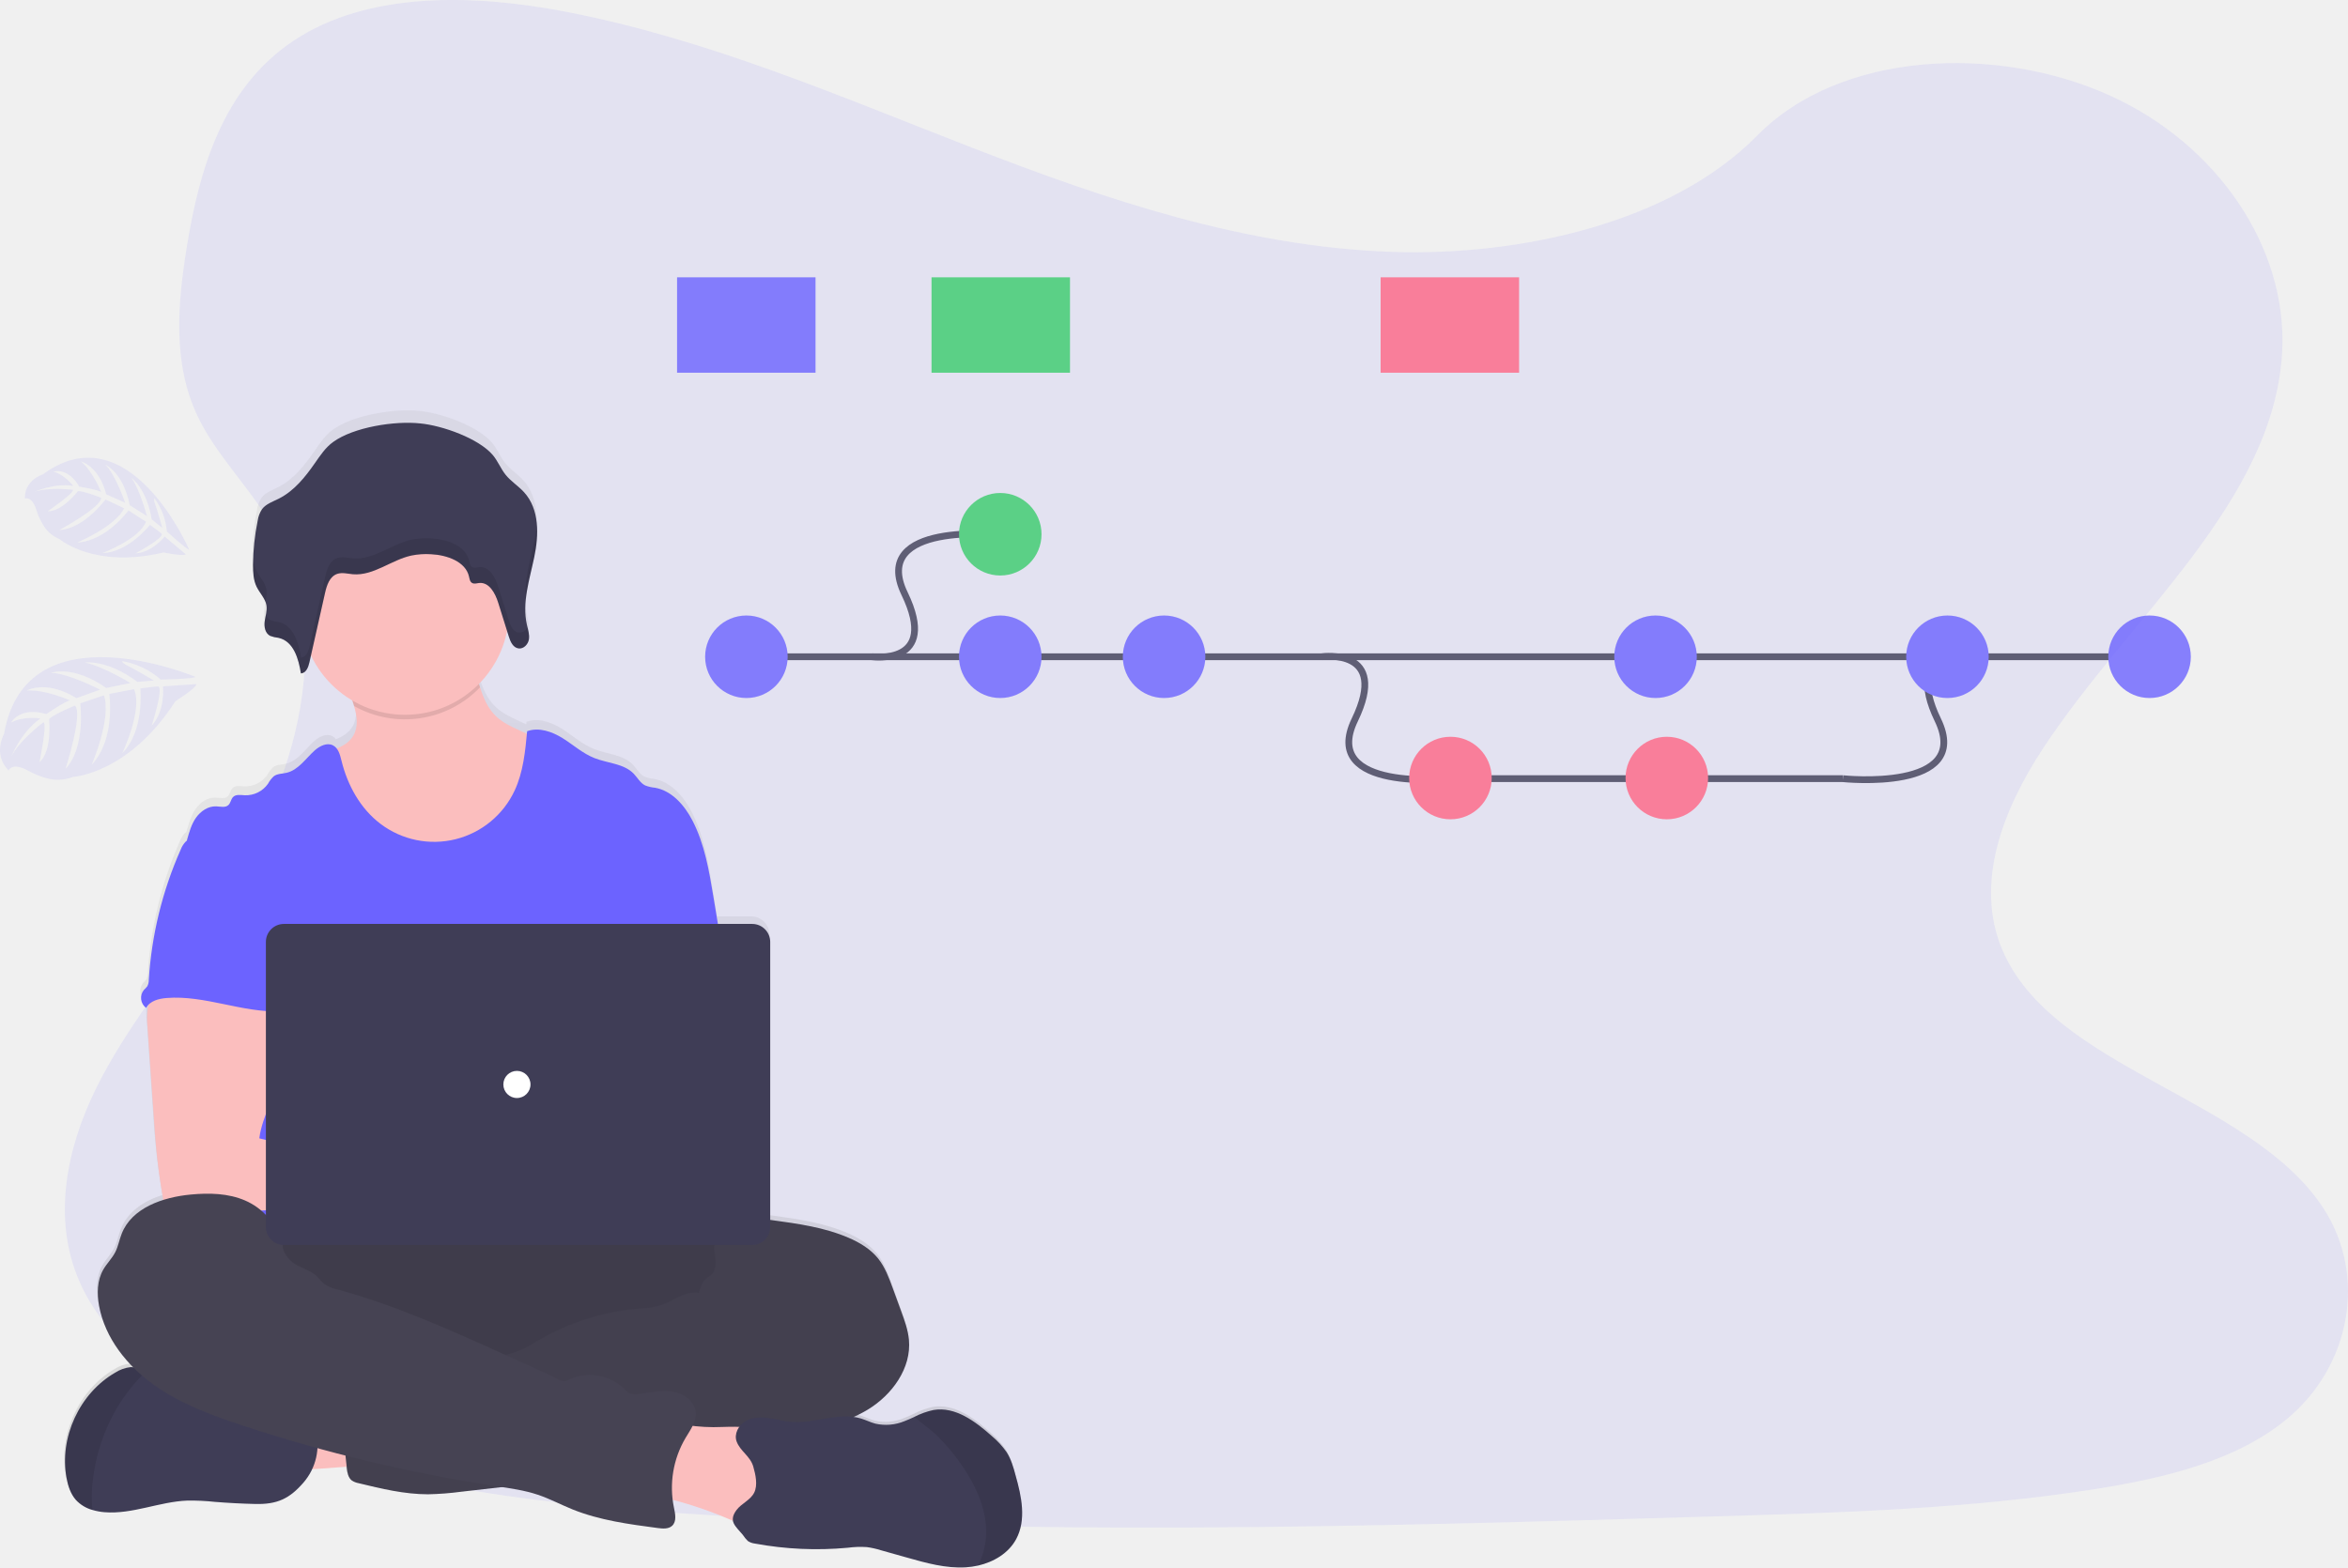
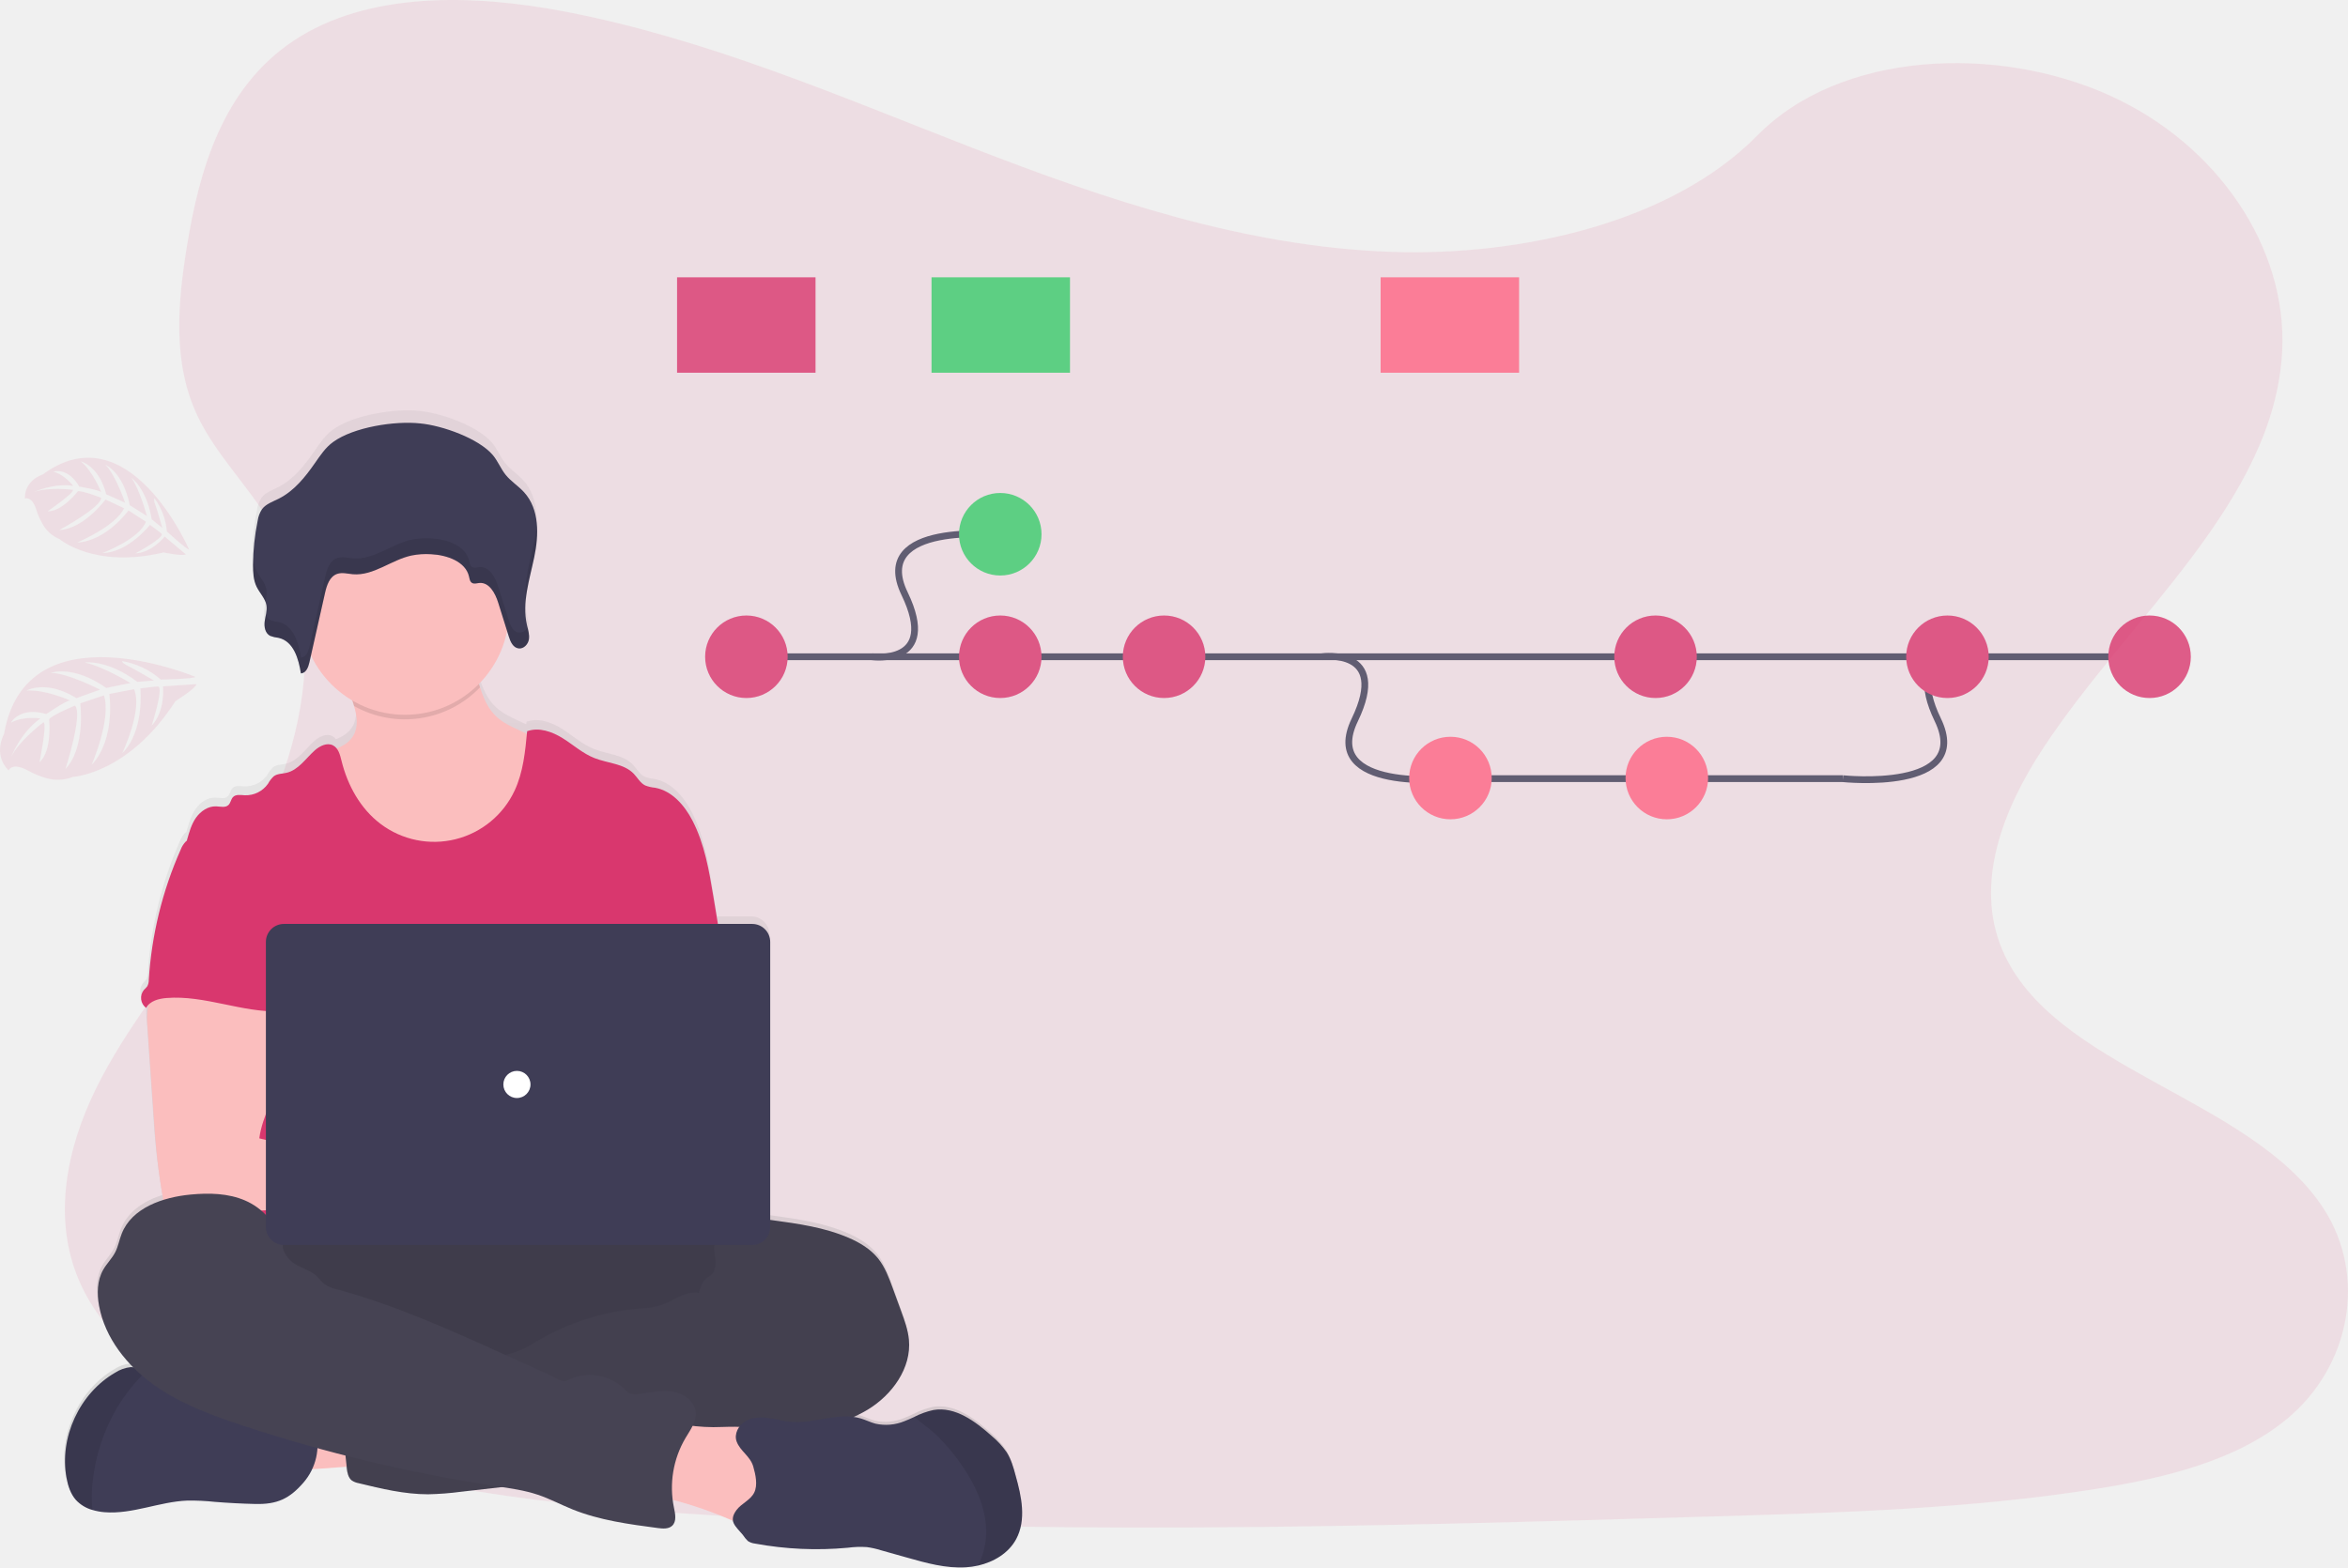
<svg xmlns="http://www.w3.org/2000/svg" id="b543c902-2711-464d-9f40-b15eb324e31e" data-name="Layer 1" viewBox="0 0 1038.23 693.31">
  <defs>
    <linearGradient id="be976a09-f639-4984-bf14-ee296c482822" x1="320.96" y1="796.01" x2="320.96" y2="284.81" gradientUnits="userSpaceOnUse">
      <stop offset="0" stop-color="gray" stop-opacity="0.25" />
      <stop offset="0.54" stop-color="gray" stop-opacity="0.12" />
      <stop offset="1" stop-color="gray" stop-opacity="0.1" />
    </linearGradient>
  </defs>
-   <path d="M696.13,214.75c-64.72-2.25-126.36-23.14-185.23-46s-117.16-48.19-180.33-60.3c-40.63-7.79-87.09-8.89-119.83,12.89-31.5,21-41.68,57.15-47.16,90.72-4.11,25.27-6.54,51.85,4.75,75.5,7.83,16.42,21.74,30.22,31.36,45.95,33.46,54.72,9.81,122.2-26.46,175.63-17,25.06-36.74,49-49.87,75.66s-19.2,57.25-7.72,84.47c11.39,27,38.52,47.24,67.9,61.49,59.69,28.94,130,37.23,198.62,41.92,151.82,10.39,304.46,5.89,456.68,1.39,56.34-1.67,112.92-3.36,168.34-12.07,30.78-4.84,62.56-12.52,84.9-31,28.36-23.53,35.39-63.38,16.39-92.88-31.88-49.49-120-61.79-142.31-114.9-12.27-29.23.33-61.8,18.15-88.91,38.24-58.17,102.33-109.19,105.71-175.68,2.32-45.66-28.49-91.39-76.13-113-49.94-22.65-119.18-19.8-156,17.69C819.93,201.88,753.27,216.73,696.13,214.75Z" transform="translate(-80.89 -103.35)" fill="#6c63ff" opacity="0.1" />
+   <path d="M696.13,214.75c-64.72-2.25-126.36-23.14-185.23-46s-117.16-48.19-180.33-60.3c-40.63-7.79-87.09-8.89-119.83,12.89-31.5,21-41.68,57.15-47.16,90.72-4.11,25.27-6.54,51.85,4.75,75.5,7.83,16.42,21.74,30.22,31.36,45.95,33.46,54.72,9.81,122.2-26.46,175.63-17,25.06-36.74,49-49.87,75.66s-19.2,57.25-7.72,84.47c11.39,27,38.52,47.24,67.9,61.49,59.69,28.94,130,37.23,198.62,41.92,151.82,10.39,304.46,5.89,456.68,1.39,56.34-1.67,112.92-3.36,168.34-12.07,30.78-4.84,62.56-12.52,84.9-31,28.36-23.53,35.39-63.38,16.39-92.88-31.88-49.49-120-61.79-142.31-114.9-12.27-29.23.33-61.8,18.15-88.91,38.24-58.17,102.33-109.19,105.71-175.68,2.32-45.66-28.49-91.39-76.13-113-49.94-22.65-119.18-19.8-156,17.69C819.93,201.88,753.27,216.73,696.13,214.75Z" transform="translate(-80.89 -103.35)" fill="#d9376e" opacity="0.1" />
  <path d="M529.62,754.84c-1-3.62-2-7.28-4-10.43a36.53,36.53,0,0,0-6.55-7.17c-7.25-6.58-16.15-13.26-25.76-11.6a34.39,34.39,0,0,0-8.54,3.12c-1.4.65-2.81,1.3-4.25,1.85a21.17,21.17,0,0,1-12.82,1.12c-2.2-.59-4.25-1.65-6.42-2.31a20.35,20.35,0,0,0-3.15-.68,53.64,53.64,0,0,0,6.09-3.21C475,718.93,483.6,707,482.4,694.24c-.41-4.29-1.88-8.4-3.34-12.45l-3.84-10.62c-1.66-4.6-3.38-9.29-6.41-13.11-3.37-4.26-8.17-7.15-13.13-9.3-10.65-4.63-22.29-6.26-33.78-7.84l-.8-.11V516.68a8,8,0,0,0-8-8H398q-1-6.12-2-12.22c-1.9-11.61-3.87-23.43-9.22-33.88-3.5-6.84-9.07-13.37-16.58-14.71a16.08,16.08,0,0,1-4.31-1c-2.2-1.08-3.4-3.48-5.09-5.25-4.36-4.57-11.45-4.64-17.29-7-5.16-2.05-9.38-5.91-14.08-8.88s-10.54-5.08-15.74-3.15c0,.38-.07.76-.11,1.13l-3.34-1.54c-3.6-1.67-7.27-3.38-10.16-6.12-3.71-3.5-5.69-8.14-7.23-13.07-.16-.51-.31-1-.47-1.55a46.43,46.43,0,0,0,12.44-23.75l.81,2.63a17.45,17.45,0,0,0,.64,1.74,6.86,6.86,0,0,0,2,2.83,3.55,3.55,0,0,0,.84.49,3.5,3.5,0,0,0,.86.22,3.2,3.2,0,0,0,1.24-.09,4.73,4.73,0,0,0,3-2.78,6,6,0,0,0,.35-1.22,6.31,6.31,0,0,0,.07-.76c0-.08,0-.16,0-.24s0-.35,0-.52,0-.18,0-.28,0-.33-.05-.5l0-.26c0-.2-.06-.4-.1-.59s0-.11,0-.16c-.05-.25-.11-.51-.16-.76,0-.06,0-.13,0-.19s-.09-.41-.14-.62-.07-.27-.1-.41l0-.06h0c-.1-.4-.19-.79-.28-1.19a34.38,34.38,0,0,1-.55-10.56,113.08,113.08,0,0,1,2.86-15.35l.21-.91c.08-.35.16-.7.23-1.06.16-.72.32-1.44.47-2.17v0l.36-1.84.27-1.64,0-.21A47.41,47.41,0,0,0,318,330h0c-.46-5.23-2.08-10.18-5.63-14.12-2.51-2.79-5.82-4.85-8.15-7.78-2.18-2.74-3.41-6.12-5.67-8.81-6.24-7.45-22.26-13.19-32.09-14.19-11.26-1.14-29.45,1.74-38.53,8.39-3.36,2.45-5.66,6-8,9.36-4.3,6.25-9.18,12.49-16.07,16-2.6,1.32-5.58,2.32-7.31,4.62a12.49,12.49,0,0,0-1.95,5.18,102.71,102.71,0,0,0-2.06,19.78h0c0,.83,0,1.66,0,2.5a18.23,18.23,0,0,0,1.56,7.23c.16.34.34.67.53,1l.12.21a39.78,39.78,0,0,1,3.2,5.45,7.22,7.22,0,0,1,.49,1.66,12.24,12.24,0,0,1-.28,4.38h0c0,.22-.09.44-.13.66l-.09.43c0,.15,0,.3-.08.44-.08.43-.15.86-.21,1.28h0a9,9,0,0,0,.22,3.46,4.55,4.55,0,0,0,2.22,3,6.5,6.5,0,0,0,1.8.56c.63.11,1.27.18,1.89.32a9.33,9.33,0,0,1,2.29.85A9.22,9.22,0,0,1,208,383.1a11,11,0,0,1,.83.84,14,14,0,0,1,1.42,1.94q.32.53.6,1.08a24.67,24.67,0,0,1,1.71,4.52c.26.93.48,1.87.67,2.81.09.42.17.84.24,1.25s.14.83.2,1.24h0a2.91,2.91,0,0,0,.8-.16c1.47-.53,2.29-2.24,2.75-3.9.08-.28.15-.55.21-.82.23-1,.47-2.1.7-3.15a46.37,46.37,0,0,0,18.25,20.1c.28.83.55,1.65.79,2.49,1.31,4.53,1.94,9.27-.33,13.23-1.62,2.81-4.34,4.54-7.38,5.74a4.88,4.88,0,0,0-1.65-1.4c-2.63-1.32-5.79.28-8,2.25-4,3.62-7.26,8.81-12.52,10-1.9.44-4,.35-5.58,1.51a13,13,0,0,0-2.59,3.4,11.92,11.92,0,0,1-10.23,5.1c-1.83-.09-4-.51-5.25.83-.93,1-1,2.58-2,3.53-1.34,1.32-3.54.68-5.41.6-3.56-.15-6.87,2.15-8.9,5.1s-3,6.48-4,10l0,.06a7.15,7.15,0,0,0-.73.61,10.55,10.55,0,0,0-2.21,3.58,170.87,170.87,0,0,0-14.1,58.18,6,6,0,0,1-.64,2.82,13.87,13.87,0,0,1-1.47,1.6,5.61,5.61,0,0,0,.93,8,6.3,6.3,0,0,1,1.07-1.42c-.11.46-.21.91-.28,1.32a35.49,35.49,0,0,0-.11,8.8q1.42,20.84,2.87,41.65c.27,3.93.54,7.85.9,11.77q1.05,11.38,3,22.67c.06.34.13.69.22,1-8.15,2.59-15.4,7.27-18.45,15.08-1.06,2.7-1.54,5.64-2.84,8.23-1.43,2.84-3.78,5.11-5.34,7.89-2.69,4.78-2.81,10.64-1.83,16,1.89,10.45,7.54,19.79,15,27.39-.33,0-.67,0-1,0a15.64,15.64,0,0,0-6.83,2.45c-15.78,9.22-24.8,29-21.51,47.06.65,3.53,1.78,7.11,4.14,9.8a15.51,15.51,0,0,0,7.28,4.46,25.29,25.29,0,0,0,5.37,1c12.3,1,24.21-4.7,36.54-5.18a98,98,0,0,1,12.23.57q8.91.74,17.85.94c9.69.23,15.14-2.35,21.32-9.59a26.1,26.1,0,0,0,3.77-5.94c5.26-.3,11.07-.76,15.27-1.1l.06.58c.23,2,.58,4.3,2.18,5.56a7.61,7.61,0,0,0,3,1.23c10.1,2.48,20.32,5,30.72,5a129.71,129.71,0,0,0,14.59-1.12l18.27-2.11a91,91,0,0,1,15.7,3.42c5.28,1.79,10.21,4.45,15.37,6.56,12,4.86,24.9,6.6,37.68,8.3,2.18.29,4.68.49,6.29-1,2.08-2,1.39-5.34.8-8.14-.24-1.15-.42-2.3-.56-3.46a175.25,175.25,0,0,1,25.24,8.76l1.43.63c.42,2.18,2.43,3.92,4.36,6.27a16,16,0,0,0,2.21,2.74,7.37,7.37,0,0,0,3.17,1.14,147.82,147.82,0,0,0,40.93,1.85,41.86,41.86,0,0,1,8.44-.29,36.58,36.58,0,0,1,6.1,1.37l11.57,3.32c8.53,2.44,17.26,4.91,26.11,4.36a33.4,33.4,0,0,0,5.33-.77c7-1.62,13.52-5.53,16.88-11.82C534.37,774.76,532.18,764.24,529.62,754.84Z" transform="translate(-80.89 -103.35)" fill="url(#be976a09-f639-4984-bf14-ee296c482822)" />
  <path d="M205.91,752.89c-2.11-4.8-4.11-10.32-2-15.12a12.85,12.85,0,0,1,6.65-6.25,32,32,0,0,1,9-2.22,125.61,125.61,0,0,1,29.26-.4c.71,5.62-.79,11.32-2.08,16.75-1.17,5-1.84,5.74-7,6C236.4,751.83,206.7,754.66,205.91,752.89Z" transform="translate(-80.89 -103.35)" fill="#fbbebe" />
  <ellipse cx="214.07" cy="577.16" rx="143" ry="40" fill="#464353" />
  <ellipse cx="214.07" cy="577.16" rx="143" ry="40" opacity="0.1" />
  <path d="M320.6,469.35a44.49,44.49,0,0,1-22.94,20.84,57.58,57.58,0,0,1-18.21,3.46c-6.79.31-13.72-.13-20.1-2.45-8.56-3.1-15.67-9.44-21-16.83s-9-15.83-12.19-24.34c-1.68-4.43-3.28-9.15-2.49-13.83,5.15-1.17,10.79-2.89,13.45-7.46,2.27-3.92,1.64-8.62.33-13.1-.37-1.27-.8-2.53-1.23-3.74-1-2.9-4.45-8.41-2-10.89,1.53-1.57,7.94-2.37,10.15-3.39,6.81-3.14,13.09-7.68,20.57-9.17,6.47-1.29,13.15-.08,19.61,1.26a6.45,6.45,0,0,1,2.42.87,5.82,5.82,0,0,1,1.8,2.7c1.84,4.48,2.92,9.43,4.4,14.1,1.54,4.89,3.52,9.48,7.23,12.95,2.89,2.71,6.57,4.41,10.17,6.06l8.86,4.06a11.65,11.65,0,0,1,4.19,2.71,10.61,10.61,0,0,1,2,5.44A50.82,50.82,0,0,1,320.6,469.35Z" transform="translate(-80.89 -103.35)" fill="#fbbebe" />
  <path d="M293.13,407.38a46,46,0,0,1-55.67,8.26c-.37-1.27-.8-2.53-1.23-3.74-1-2.9-4.45-8.41-2-10.89,1.53-1.57,7.94-2.37,10.15-3.39,6.81-3.14,13.09-7.68,20.57-9.17,6.47-1.29,13.15-.08,19.61,1.26a6.45,6.45,0,0,1,2.42.87,5.82,5.82,0,0,1,1.8,2.7C290.57,397.76,291.65,402.71,293.13,407.38Z" transform="translate(-80.89 -103.35)" opacity="0.1" />
  <circle cx="179.07" cy="270.16" r="46" fill="#fbbebe" />
-   <path d="M400.11,522.8l-3.78-22.9c-1.91-11.49-3.88-23.2-9.22-33.55-3.51-6.78-9.08-13.24-16.59-14.58a16.05,16.05,0,0,1-4.32-1c-2.2-1.06-3.4-3.44-5.09-5.2-4.36-4.52-11.46-4.59-17.3-6.89-5.16-2-9.38-5.85-14.08-8.79s-10.55-5-15.75-3.12c-.84,8.95-1.73,18.1-5.53,26.25a39.28,39.28,0,0,1-59.26,14.76c-8.91-6.71-14.62-17.06-17.28-27.89-.65-2.64-1.39-5.67-3.82-6.88-2.63-1.32-5.79.28-8,2.22-4,3.59-7.27,8.73-12.53,9.94-1.9.44-4,.35-5.58,1.5a12.7,12.7,0,0,0-2.6,3.37,12,12,0,0,1-10.23,5.06c-1.83-.09-4-.51-5.25.82-.93,1-1,2.56-2,3.49-1.35,1.31-3.54.67-5.42.6-3.56-.15-6.87,2.13-8.91,5s-3,6.42-4,9.86c10.93,24.34,20.93,48.71,31.86,73.05a6.23,6.23,0,0,1,.79,3,7.31,7.31,0,0,1-1.36,3c-5.36,8.61-5.19,19.44-4.6,29.56s1.31,20.81-3.21,29.88c-1.23,2.49-2.83,4.77-4,7.26-2.74,5.64-3.73,23.68-2.13,29.74H407c-4.31-11.85-2.67-35.63-1.77-48.21.63-8.8-1-17.59-1.7-26.39C402,557.79,403.08,540.74,400.11,522.8Z" transform="translate(-80.89 -103.35)" fill="#6c63ff" />
+   <path d="M400.11,522.8l-3.78-22.9c-1.91-11.49-3.88-23.2-9.22-33.55-3.51-6.78-9.08-13.24-16.59-14.58a16.05,16.05,0,0,1-4.32-1c-2.2-1.06-3.4-3.44-5.09-5.2-4.36-4.52-11.46-4.59-17.3-6.89-5.16-2-9.38-5.85-14.08-8.79s-10.55-5-15.75-3.12c-.84,8.95-1.73,18.1-5.53,26.25a39.28,39.28,0,0,1-59.26,14.76c-8.91-6.71-14.62-17.06-17.28-27.89-.65-2.64-1.39-5.67-3.82-6.88-2.63-1.32-5.79.28-8,2.22-4,3.59-7.27,8.73-12.53,9.94-1.9.44-4,.35-5.58,1.5a12.7,12.7,0,0,0-2.6,3.37,12,12,0,0,1-10.23,5.06c-1.83-.09-4-.51-5.25.82-.93,1-1,2.56-2,3.49-1.35,1.31-3.54.67-5.42.6-3.56-.15-6.87,2.13-8.91,5s-3,6.42-4,9.86c10.93,24.34,20.93,48.71,31.86,73.05a6.23,6.23,0,0,1,.79,3,7.31,7.31,0,0,1-1.36,3c-5.36,8.61-5.19,19.44-4.6,29.56s1.31,20.81-3.21,29.88c-1.23,2.49-2.83,4.77-4,7.26-2.74,5.64-3.73,23.68-2.13,29.74H407c-4.31-11.85-2.67-35.63-1.77-48.21.63-8.8-1-17.59-1.7-26.39C402,557.79,403.08,540.74,400.11,522.8Z" transform="translate(-80.89 -103.35)" fill="#d9376e" />
  <path d="M146.25,549a35.4,35.4,0,0,0-.12,8.73L149,599c.27,3.89.54,7.77.9,11.65.69,7.53,1.72,15,3,22.46A4,4,0,0,0,157,637c12.65,2.68,25.72,2.57,38.63,1.84,19.7-1.1,39.37-3.61,59.1-3.18,5.08.11,11,0,14.08-4s1.29-10.47-2.73-13.7-9.48-4-14.64-4c-6.83-.07-13.66.9-20.47.5-6.25-.37-12.36-1.88-18.42-3.39l-17-4.23c.65-5.15,2.61-10,4.47-14.89,3.34-8.67,6.46-17.63,6.52-26.92s-3.44-19.06-11.05-24.38c-6.26-4.37-14.32-5.18-21.95-5-5.55.16-15.14-1.17-20.21,1C149.32,538.41,147,545.07,146.25,549Z" transform="translate(-80.89 -103.35)" fill="#fbbebe" />
  <path d="M411.68,643.36c3.33-1.27,7-.81,10.57-.33,11.49,1.57,23.15,3.18,33.8,7.77,5,2.14,9.76,5,13.14,9.21,3,3.79,4.75,8.43,6.41,13l3.84,10.52c1.46,4,2.94,8.08,3.35,12.33,1.2,12.59-7.41,24.46-18.24,31s-23.58,8.87-36,11.31-24.89,5.14-37.26,8a150,150,0,0,1-17.53,3.45c-13.24,1.5-27.08-.71-39.66,3.67-5,1.75-9.91,4.35-15.1,5.56a93.93,93.93,0,0,1-10.44,1.59l-23.81,2.72a129.89,129.89,0,0,1-14.6,1.12c-10.4,0-20.63-2.46-30.73-4.92a7.77,7.77,0,0,1-3-1.21c-1.6-1.26-1.95-3.49-2.18-5.51q-1.53-13.41-2.68-26.85c-.24-2.91-.42-6.06,1.17-8.51,2-3,5.9-3.94,9.46-4.52a246.88,246.88,0,0,1,45.68-3.17c5.81-5.81,15.39-5.84,23-9a68.39,68.39,0,0,0,8.11-4.41,106,106,0,0,1,44.53-14.07,41.45,41.45,0,0,0,9.11-1.3c5.89-1.83,11.26-6.81,17.31-5.59.75-2.07,1.27-4.84,3-6.26.86-.73,1.92-1.22,2.71-2,1.67-1.69,1.82-4.35,1.57-6.71s-.81-4.78-.2-7.08a9.79,9.79,0,0,1,1.11-2.47C401.12,645.52,405.65,642.86,411.68,643.36Z" transform="translate(-80.89 -103.35)" fill="#464353" />
  <path d="M411.68,643.36c3.33-1.27,7-.81,10.57-.33,11.49,1.57,23.15,3.18,33.8,7.77,5,2.14,9.76,5,13.14,9.21,3,3.79,4.75,8.43,6.41,13l3.84,10.52c1.46,4,2.94,8.08,3.35,12.33,1.2,12.59-7.41,24.46-18.24,31s-23.58,8.87-36,11.31-24.89,5.14-37.26,8a150,150,0,0,1-17.53,3.45c-13.24,1.5-27.08-.71-39.66,3.67-5,1.75-9.91,4.35-15.1,5.56a93.93,93.93,0,0,1-10.44,1.59l-23.81,2.72a129.89,129.89,0,0,1-14.6,1.12c-10.4,0-20.63-2.46-30.73-4.92a7.77,7.77,0,0,1-3-1.21c-1.6-1.26-1.95-3.49-2.18-5.51q-1.53-13.41-2.68-26.85c-.24-2.91-.42-6.06,1.17-8.51,2-3,5.9-3.94,9.46-4.52a246.88,246.88,0,0,1,45.68-3.17c5.81-5.81,15.39-5.84,23-9a68.39,68.39,0,0,0,8.11-4.41,106,106,0,0,1,44.53-14.07,41.45,41.45,0,0,0,9.11-1.3c5.89-1.83,11.26-6.81,17.31-5.59.75-2.07,1.27-4.84,3-6.26.86-.73,1.92-1.22,2.71-2,1.67-1.69,1.82-4.35,1.57-6.71s-.81-4.78-.2-7.08a9.79,9.79,0,0,1,1.11-2.47C401.12,645.52,405.65,642.86,411.68,643.36Z" transform="translate(-80.89 -103.35)" opacity="0.05" />
  <path d="M215.11,759.07c-6.19,7.17-11.64,9.73-21.33,9.5q-8.94-.21-17.86-.93a100.2,100.2,0,0,0-12.24-.57c-12.34.48-24.25,6.13-36.56,5.14a25.92,25.92,0,0,1-5.37-1,15.63,15.63,0,0,1-7.29-4.42c-2.36-2.67-3.49-6.21-4.14-9.71-3.29-17.94,5.73-37.48,21.52-46.61a15.78,15.78,0,0,1,6.84-2.43,16.21,16.21,0,0,1,6.92,1.52l.15.06a52.33,52.33,0,0,1,17.14,11.44,9.66,9.66,0,0,0,2.62,2.11,9,9,0,0,0,3.09.58l13.14.83a31.14,31.14,0,0,1,6.6.91,52.46,52.46,0,0,1,6.94,3c7.07,3.16,14.91,4,22.55,5.22a3.37,3.37,0,0,1,2,.8,3.13,3.13,0,0,1,.62,1.3A25.51,25.51,0,0,1,215.11,759.07Z" transform="translate(-80.89 -103.35)" fill="#3f3d56" />
  <path d="M145.75,709.63a78.9,78.9,0,0,0-13.15,16.44,82.28,82.28,0,0,0-10.74,32.54,60.4,60.4,0,0,0-.11,12.61,15.63,15.63,0,0,1-7.29-4.42c-2.36-2.67-3.49-6.21-4.14-9.71-3.29-17.94,5.73-37.48,21.52-46.61a15.78,15.78,0,0,1,6.84-2.43,16.21,16.21,0,0,1,6.92,1.52Z" transform="translate(-80.89 -103.35)" opacity="0.1" />
  <path d="M400.24,734.51c7.35-.2,15.6-.57,21,4.38,5.15,4.68,5.83,12.4,6.17,19.35l.39,8.07c.12,2.46.22,5-.77,7.28-1.76,4-6.59,5.93-11,5.7s-8.46-2.16-12.49-3.9a175.7,175.7,0,0,0-34-10.71q.57-8.37,1.9-16.66c.61-3.83.71-10.24,3.27-13.42,2.71-3.36,6.24-1.54,9.92-.92A79.63,79.63,0,0,0,400.24,734.51Z" transform="translate(-80.89 -103.35)" fill="#fbbebe" />
  <path d="M206,653.42c0,1-1.57,0-1.71-1.07-1.1-8.09-7.52-14.76-15-18s-16-3.41-24.1-2.64c-12.25,1.16-26,5.85-30.48,17.3-1.06,2.68-1.54,5.58-2.84,8.15-1.44,2.82-3.79,5.07-5.35,7.81-2.69,4.74-2.8,10.55-1.83,15.91,2.61,14.3,12.39,26.53,24.24,35s25.7,13.53,39.51,18.09a685.19,685.19,0,0,0,112,26.75c6.16.93,12.38,1.79,18.28,3.77,5.28,1.77,10.22,4.42,15.38,6.5,12,4.82,24.91,6.54,37.7,8.23,2.18.28,4.68.48,6.29-1,2.08-1.93,1.39-5.29.8-8.06A43.35,43.35,0,0,1,384,739.4c2.14-3.6,4.92-7.29,4.52-11.46-.48-4.86-5.32-8.3-10.14-9.08s-9.72.37-14.56,1c-1.67.22-3.49.36-4.95-.49a9.89,9.89,0,0,1-1.94-1.72,21.93,21.93,0,0,0-25.54-3.57c-1.79,1-4.5-1.23-6.36-2.07L304,702.49c-24.16-10.93-48.44-21.91-74-28.83a15.54,15.54,0,0,1-5.7-2.37c-1.27-1-2.18-2.36-3.35-3.47-2.55-2.41-6.1-3.37-9.16-5.08S205.3,656.85,206,653.42Z" transform="translate(-80.89 -103.35)" fill="#464353" />
  <path d="M530.21,784.11c-3.36,6.23-9.88,10.11-16.88,11.71a33.5,33.5,0,0,1-5.34.76c-8.85.55-17.59-1.9-26.12-4.32L470.29,789a36.55,36.55,0,0,0-6.1-1.36,41.86,41.86,0,0,0-8.44.29,149.59,149.59,0,0,1-41-1.84,7.23,7.23,0,0,1-3.17-1.13,15.75,15.75,0,0,1-2.21-2.71c-3.15-3.79-6.54-6-2.81-11,2.15-2.9,6.14-4.35,7.81-7.68s.6-8.06-.39-11.5c-1.35-4.75-5.79-6.8-7.38-11.16-1.19-3.29.81-7.11,3.82-8.9s6.73-1.93,10.2-1.47,6.87,1.44,10.36,1.71c10.26.82,20.75-4.47,30.6-1.49,2.17.66,4.22,1.71,6.42,2.29a21.35,21.35,0,0,0,12.83-1.11c1.44-.54,2.85-1.19,4.25-1.83a34.23,34.23,0,0,1,8.55-3.09c9.61-1.65,18.52,5,25.77,11.49a36.44,36.44,0,0,1,6.55,7.1c2,3.12,3.06,6.75,4,10.33C532.6,765.19,534.79,775.61,530.21,784.11Z" transform="translate(-80.89 -103.35)" fill="#3f3d56" />
  <path d="M530.21,784.11c-3.36,6.23-9.88,10.11-16.88,11.71a32.69,32.69,0,0,0,3.55-17.16c-.6-9.51-4.78-18.47-10.11-26.37a93.4,93.4,0,0,0-11.14-13.57c-3.18-3.2-7.09-5.74-10.51-8.67a34.23,34.23,0,0,1,8.55-3.09c9.61-1.65,18.52,5,25.77,11.49a36.44,36.44,0,0,1,6.55,7.1c2,3.12,3.06,6.75,4,10.33C532.6,765.19,534.79,775.61,530.21,784.11Z" transform="translate(-80.89 -103.35)" opacity="0.1" />
-   <path d="M163,475.61a10.35,10.35,0,0,0-2.22,3.55,167.86,167.86,0,0,0-14.1,57.62,5.76,5.76,0,0,1-.65,2.79,12.21,12.21,0,0,1-1.47,1.59,5.52,5.52,0,0,0,.94,8c1.65-3.11,5.6-4.12,9.11-4.39,16.81-1.33,33.23,6.49,50.09,5.9-1.19-4.11-2.9-8.06-3.87-12.22-4.29-18.47,6.41-38.58-.15-56.37-1.31-3.56-3.5-7.06-6.95-8.62a18.51,18.51,0,0,0-4.45-1.18c-4.26-.77-12.74-4.06-16.86-2.74-1.52.49-2.12,1.92-3.38,2.78C167.13,473.55,164.59,474,163,475.61Z" transform="translate(-80.89 -103.35)" fill="#6c63ff" />
+   <path d="M163,475.61a10.35,10.35,0,0,0-2.22,3.55,167.86,167.86,0,0,0-14.1,57.62,5.76,5.76,0,0,1-.65,2.79,12.21,12.21,0,0,1-1.47,1.59,5.52,5.52,0,0,0,.94,8c1.65-3.11,5.6-4.12,9.11-4.39,16.81-1.33,33.23,6.49,50.09,5.9-1.19-4.11-2.9-8.06-3.87-12.22-4.29-18.47,6.41-38.58-.15-56.37-1.31-3.56-3.5-7.06-6.95-8.62a18.51,18.51,0,0,0-4.45-1.18c-4.26-.77-12.74-4.06-16.86-2.74-1.52.49-2.12,1.92-3.38,2.78C167.13,473.55,164.59,474,163,475.61Z" transform="translate(-80.89 -103.35)" fill="#d9376e" />
  <rect x="117.57" y="408.66" width="223" height="142" rx="7.97" fill="#3f3d56" />
  <circle cx="228.57" cy="479.66" r="6" fill="#fff" />
  <path d="M228.18,298.85c-3.36,2.43-5.66,5.92-8,9.27-4.31,6.19-9.19,12.37-16.08,15.82-2.61,1.31-5.59,2.3-7.32,4.58a12.34,12.34,0,0,0-1.95,5.13,101.65,101.65,0,0,0-2.06,19.6c0,3.28.14,6.66,1.59,9.64,1.37,2.8,3.84,5.17,4.35,8.22.39,2.38-.49,4.75-.8,7.14s.23,5.22,2.44,6.36a14.79,14.79,0,0,0,3.7.87c6.65,1.48,8.88,9.28,9.89,15.73,2.26-.13,3.28-2.72,3.75-4.83l6.93-30.81c.75-3.34,2-7.21,5.33-8.38,2.23-.77,4.67-.05,7,.15,9.15.75,16.89-6.32,25.84-8.27a33,33,0,0,1,8.71-.58c7.06.35,15.27,3.25,16.77,9.84.25,1.07.4,2.35,1.4,2.88s2.05.08,3.1,0c4.48-.45,7.12,4.59,8.41,8.71l4.7,15c.7,2.27,1.88,4.94,4.34,5.23,2.27.28,4.2-1.87,4.54-4s-.4-4.34-.89-6.48c-2.21-9.85,1.17-19.93,3.23-29.8s2.43-21.21-4.48-28.81c-2.51-2.75-5.81-4.8-8.15-7.7-2.18-2.72-3.41-6.06-5.67-8.73-6.25-7.37-22.28-13.06-32.11-14C255.46,289.41,237.26,292.26,228.18,298.85Z" transform="translate(-80.89 -103.35)" fill="#3f3d56" />
  <g opacity="0.1">
    <path d="M310.26,383.15c-2.46-.3-3.64-3-4.34-5.23q-2.35-7.51-4.7-15c-1.29-4.13-3.93-9.17-8.41-8.71-1.05.11-2.18.52-3.1,0s-1.15-1.81-1.4-2.88c-1.5-6.6-9.71-9.49-16.77-9.84a33.43,33.43,0,0,0-8.71.57c-8.95,2-16.69,9-25.84,8.27-2.36-.19-4.8-.91-7-.14-3.37,1.16-4.58,5-5.33,8.38l-6.93,30.8c-.47,2.12-1.49,4.71-3.75,4.83-1-6.44-3.24-14.24-9.89-15.72a15.72,15.72,0,0,1-3.7-.87,4.34,4.34,0,0,1-1.93-2.15c-.18.93-.39,1.86-.51,2.79-.3,2.38.23,5.22,2.44,6.36a14.79,14.79,0,0,0,3.7.87c6.65,1.48,8.88,9.28,9.89,15.73,2.26-.13,3.28-2.72,3.75-4.83l6.93-30.81c.75-3.34,2-7.21,5.33-8.38,2.23-.77,4.67-.05,7,.15,9.15.75,16.89-6.32,25.84-8.27a33,33,0,0,1,8.71-.58c7.06.35,15.27,3.25,16.77,9.84.25,1.07.4,2.35,1.4,2.88s2.05.08,3.1,0c4.48-.45,7.12,4.59,8.41,8.71q2.34,7.51,4.7,15c.7,2.27,1.88,4.94,4.34,5.23,2.27.28,4.2-1.87,4.54-4a13.58,13.58,0,0,0-.6-5.31A4.13,4.13,0,0,1,310.26,383.15Z" transform="translate(-80.89 -103.35)" />
    <path d="M198.72,364.11c-.51-3.05-3-5.42-4.35-8.22a16.45,16.45,0,0,1-1.48-6c0,1.12-.1,2.24-.11,3.37,0,3.28.14,6.66,1.59,9.64,1.11,2.27,2.94,4.27,3.86,6.58A15.06,15.06,0,0,0,198.72,364.11Z" transform="translate(-80.89 -103.35)" />
    <path d="M317.14,342.83c-1.82,8.72-4.66,17.6-3.78,26.34.57-6.45,2.45-12.94,3.78-19.34A51,51,0,0,0,318.3,335,61.14,61.14,0,0,1,317.14,342.83Z" transform="translate(-80.89 -103.35)" />
  </g>
  <g opacity="0.8">
    <line x1="330.04" y1="290.49" x2="955.1" y2="290.49" fill="none" stroke="#3f3d56" stroke-miterlimit="10" stroke-width="3" />
    <path d="M466.46,393.83s29.89,4.15,14.41-27.92,42-26,42-26" transform="translate(-80.89 -103.35)" fill="none" stroke="#3f3d56" stroke-miterlimit="10" stroke-width="3" />
    <path d="M665.53,393.83s29.89-4.14,14.41,27.93,42,26,42,26" transform="translate(-80.89 -103.35)" fill="none" stroke="#3f3d56" stroke-miterlimit="10" stroke-width="3" />
    <path d="M952.16,393.83s-29.9-4.14-14.41,27.93-42,26-42,26" transform="translate(-80.89 -103.35)" fill="none" stroke="#3f3d56" stroke-miterlimit="10" stroke-width="3" />
    <line x1="814.86" y1="344.4" x2="649.93" y2="344.4" fill="none" stroke="#3f3d56" stroke-miterlimit="10" stroke-width="3" />
-     <circle cx="330.04" cy="290.49" r="18.25" fill="#6c63ff" />
+     <circle cx="330.04" cy="290.49" r="18.25" fill="#d9376e" />
    <circle cx="442.29" cy="236.3" r="18.25" fill="#3acc6c" />
-     <circle cx="442.29" cy="290.49" r="18.25" fill="#6c63ff" />
-     <circle cx="514.73" cy="290.49" r="18.25" fill="#6c63ff" />
+     <circle cx="442.29" cy="290.49" r="18.25" fill="#d9376e" />
+     <circle cx="514.73" cy="290.49" r="18.25" fill="#d9376e" />
    <circle cx="641.35" cy="344.13" r="18.25" fill="#ff6584" />
    <circle cx="737.03" cy="344.13" r="18.25" fill="#ff6584" />
-     <circle cx="732.04" cy="290.49" r="18.25" fill="#6c63ff" />
-     <circle cx="950.48" cy="290.49" r="18.25" fill="#6c63ff" />
-     <circle cx="861.12" cy="290.49" r="18.25" fill="#6c63ff" />
-     <rect x="299.38" y="122.66" width="61.23" height="42.2" fill="#6c63ff" />
+     <circle cx="732.04" cy="290.49" r="18.25" fill="#d9376e" />
+     <circle cx="950.48" cy="290.49" r="18.25" fill="#d9376e" />
+     <circle cx="861.12" cy="290.49" r="18.25" fill="#d9376e" />
+     <rect x="299.38" y="122.66" width="61.23" height="42.2" fill="#d9376e" />
    <rect x="411.9" y="122.66" width="61.23" height="42.2" fill="#3acc6c" />
    <rect x="610.48" y="122.66" width="61.23" height="42.2" fill="#ff6584" />
  </g>
  <g opacity="0.1">
-     <path d="M167.24,402.71S92.47,371.27,82.67,428c0,0-5.11,8.84,2,16.14,0,0,1.53-3.92,8.75.13a37.17,37.17,0,0,0,8.16,3.32,18.36,18.36,0,0,0,11.62-.62h0s24.59-1.33,45.27-33.5c0,0,8.87-5.48,9.31-7.54l-14.82,1s1.14,10.85-5,17.36c0,0,5.44-16.84,2.83-17.31-.53-.1-7.83.86-7.83.86s1.89,18.87-8,28.63c0,0,9.18-19.19,5.19-28.29l-10.94,2.11s3,19.85-7.82,31.39c0,0,8.9-20.4,5.46-30.76l-10.47,3.52s2.52,19.41-6.53,29c0,0,7.9-24.61,4.18-28,0,0-9.42,3.82-11.43,6,0,0,1.49,14-4.26,19.05,0,0,3.53-17,1.78-17.7,0,0-10.94,8.24-14.28,15.35,0,0,4.16-10.86,12.91-17,0,0-7.35-1.24-13,1.83,0,0,3.78-7.21,15.65-3.79,0,0,8.79-6.09,10.55-6,0,0-11.23-5-19.34-4.38,0,0,8.7-5,22.08,3.35l10.45-3.77s-14.5-7.43-21.76-7.4c0,0,9.66-3.74,24.47,6.66l10.7-2.18s-12-7.35-20.09-9.06c0,0,9.7-1.54,23.18,8.55l7.31-.61s-8.85-5.22-11.53-6.49-2.56-2.09-2.56-2.09A34.89,34.89,0,0,1,152,403.94S167.18,403.64,167.24,402.71Z" transform="translate(-80.89 -103.35)" fill="#6c63ff" />
+     <path d="M167.24,402.71S92.47,371.27,82.67,428c0,0-5.11,8.84,2,16.14,0,0,1.53-3.92,8.75.13a37.17,37.17,0,0,0,8.16,3.32,18.36,18.36,0,0,0,11.62-.62h0s24.59-1.33,45.27-33.5c0,0,8.87-5.48,9.31-7.54l-14.82,1s1.14,10.85-5,17.36c0,0,5.44-16.84,2.83-17.31-.53-.1-7.83.86-7.83.86s1.89,18.87-8,28.63c0,0,9.18-19.19,5.19-28.29l-10.94,2.11s3,19.85-7.82,31.39c0,0,8.9-20.4,5.46-30.76l-10.47,3.52s2.52,19.41-6.53,29c0,0,7.9-24.61,4.18-28,0,0-9.42,3.82-11.43,6,0,0,1.49,14-4.26,19.05,0,0,3.53-17,1.78-17.7,0,0-10.94,8.24-14.28,15.35,0,0,4.16-10.86,12.91-17,0,0-7.35-1.24-13,1.83,0,0,3.78-7.21,15.65-3.79,0,0,8.79-6.09,10.55-6,0,0-11.23-5-19.34-4.38,0,0,8.7-5,22.08,3.35l10.45-3.77s-14.5-7.43-21.76-7.4c0,0,9.66-3.74,24.47,6.66l10.7-2.18s-12-7.35-20.09-9.06c0,0,9.7-1.54,23.18,8.55l7.31-.61s-8.85-5.22-11.53-6.49-2.56-2.09-2.56-2.09A34.89,34.89,0,0,1,152,403.94S167.18,403.64,167.24,402.71Z" transform="translate(-80.89 -103.35)" fill="#d9376e" />
  </g>
  <g opacity="0.1">
-     <path d="M164.48,346.35S138,285.08,99.85,313.18c0,0-8.06,2.34-8,10.7,0,0,3.14-1.46,5.13,5.07a30.1,30.1,0,0,0,3,6.61,15,15,0,0,0,7.25,6.25h0s15.37,13.22,46,5.89c0,0,8.4,1.79,9.83.83l-9.36-7.87s-5.51,7.1-12.89,7.44c0,0,12.83-6.9,11.55-8.67-.26-.36-5.15-3.94-5.15-3.94s-9.62,12.28-21,12.47c0,0,16.39-6.18,19.2-13.85l-7.7-5S128,342.62,115,343.32c0,0,16.91-7.05,20.77-15.17l-8.23-3.87s-9.56,13-20.37,13.49c0,0,18.72-10.12,18.43-14.25,0,0-7.77-3.1-10.24-2.92,0,0-7.07,9.15-13.38,8.89,0,0,11.79-8.09,11.15-9.5,0,0-11.2-1.34-17.23,1,0,0,8.66-4.08,17.35-2.74,0,0-3.66-4.93-8.75-6.3,0,0,6.36-2.13,11.46,6.65,0,0,8.68,1.4,9.7,2.44,0,0-3.81-9.39-9-13.62,0,0,8,2,11.2,14.57l8.36,3.71s-4.38-12.68-8.72-16.79c0,0,7.87,3.28,10.75,17.9l7.6,4.79s-2.94-11.2-6.77-16.83c0,0,6.64,4.62,8.89,18.29l4.7,3.8s-2.29-8.14-3.16-10.42-.33-2.7-.33-2.7a28.65,28.65,0,0,1,5.49,14.68S163.91,346.86,164.48,346.35Z" transform="translate(-80.89 -103.35)" fill="#6c63ff" />
+     <path d="M164.48,346.35S138,285.08,99.85,313.18c0,0-8.06,2.34-8,10.7,0,0,3.14-1.46,5.13,5.07a30.1,30.1,0,0,0,3,6.61,15,15,0,0,0,7.25,6.25h0s15.37,13.22,46,5.89c0,0,8.4,1.79,9.83.83l-9.36-7.87s-5.51,7.1-12.89,7.44c0,0,12.83-6.9,11.55-8.67-.26-.36-5.15-3.94-5.15-3.94s-9.62,12.28-21,12.47c0,0,16.39-6.18,19.2-13.85l-7.7-5S128,342.62,115,343.32c0,0,16.91-7.05,20.77-15.17l-8.23-3.87s-9.56,13-20.37,13.49c0,0,18.72-10.12,18.43-14.25,0,0-7.77-3.1-10.24-2.92,0,0-7.07,9.15-13.38,8.89,0,0,11.79-8.09,11.15-9.5,0,0-11.2-1.34-17.23,1,0,0,8.66-4.08,17.35-2.74,0,0-3.66-4.93-8.75-6.3,0,0,6.36-2.13,11.46,6.65,0,0,8.68,1.4,9.7,2.44,0,0-3.81-9.39-9-13.62,0,0,8,2,11.2,14.57l8.36,3.71s-4.38-12.68-8.72-16.79c0,0,7.87,3.28,10.75,17.9l7.6,4.79s-2.94-11.2-6.77-16.83c0,0,6.64,4.62,8.89,18.29l4.7,3.8s-2.29-8.14-3.16-10.42-.33-2.7-.33-2.7a28.65,28.65,0,0,1,5.49,14.68S163.91,346.86,164.48,346.35Z" transform="translate(-80.89 -103.35)" fill="#d9376e" />
  </g>
</svg>
